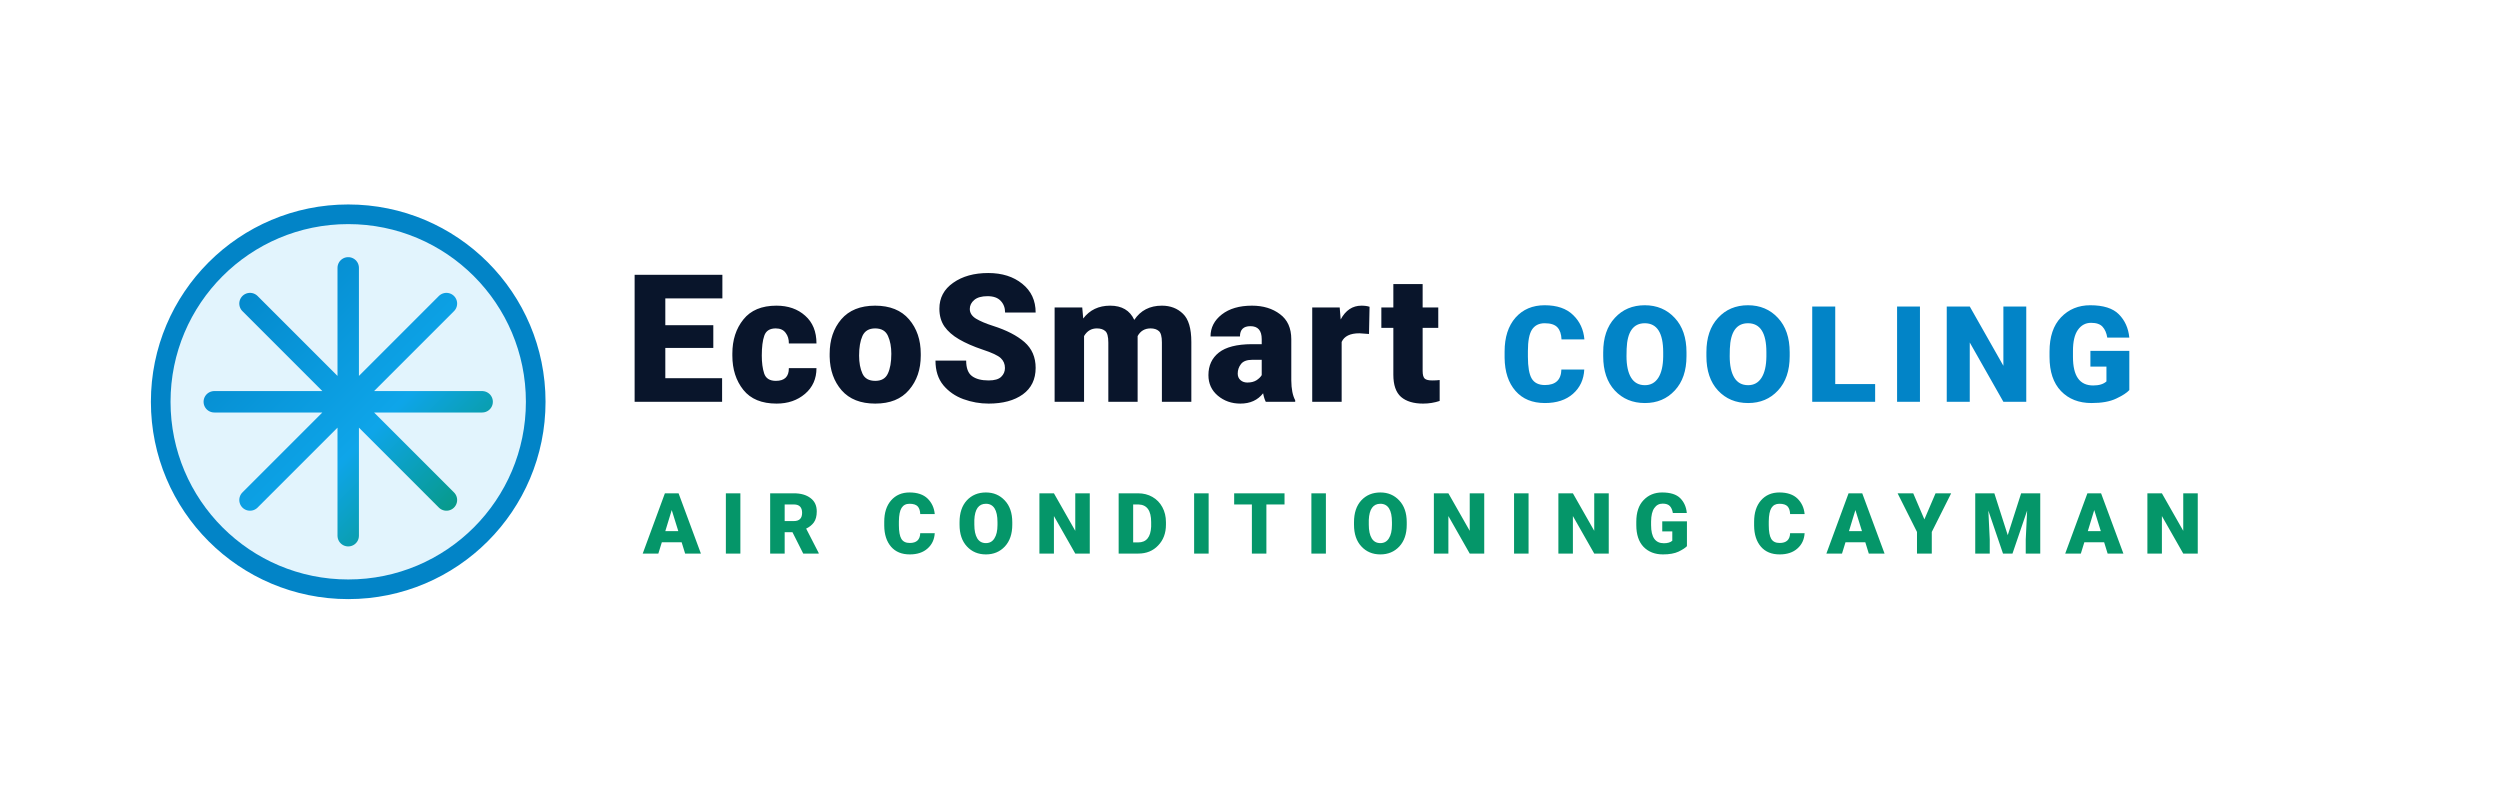
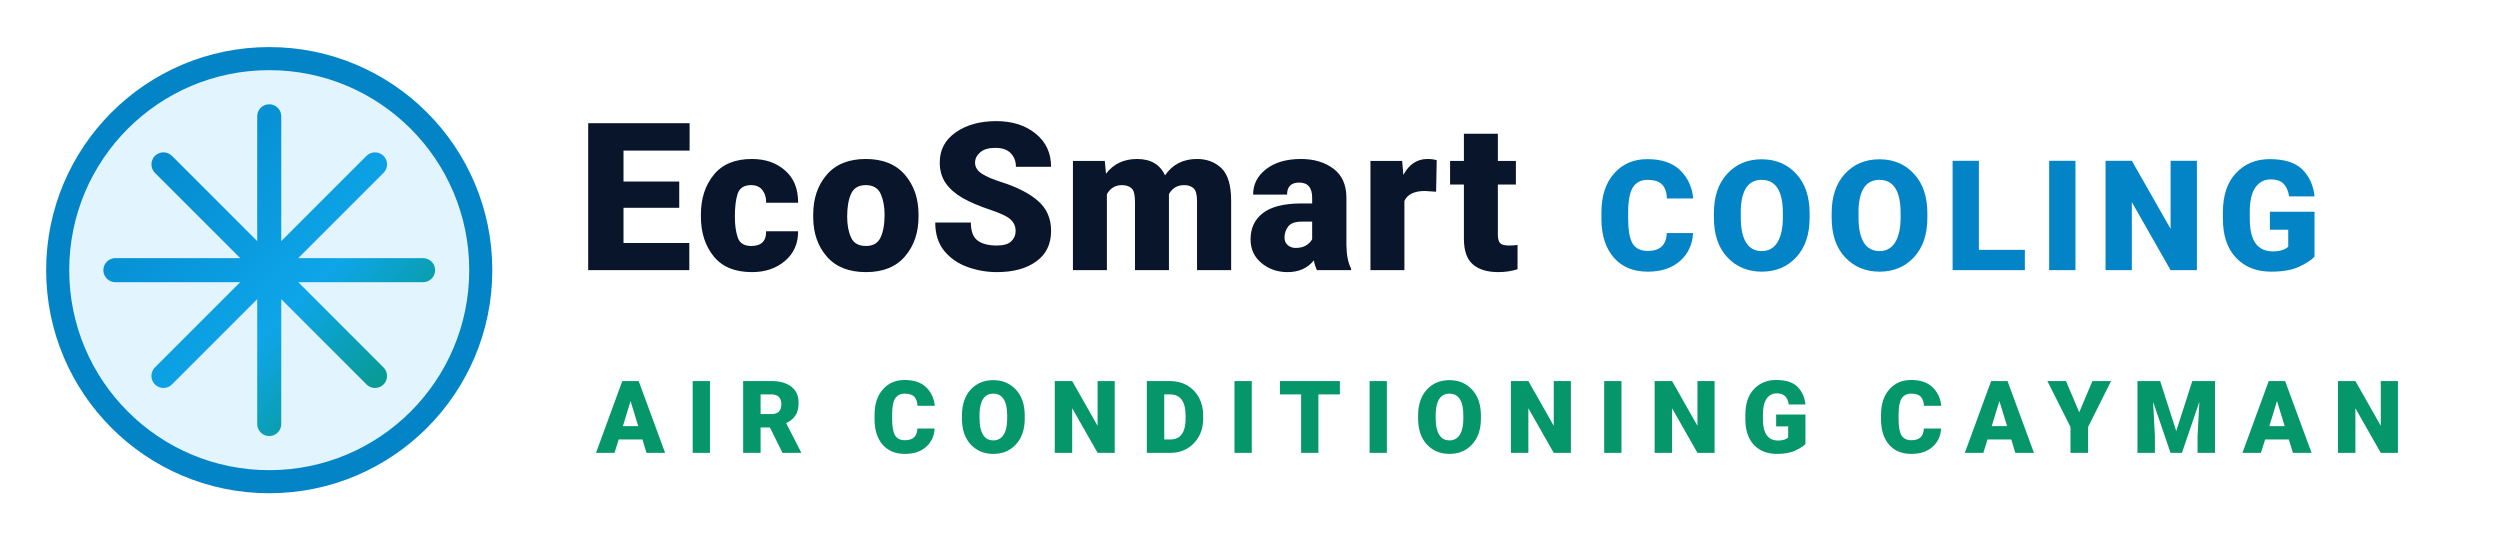
- <svg xmlns="http://www.w3.org/2000/svg" viewBox="0 0 280 90" width="280" height="90">
+ <svg xmlns="http://www.w3.org/2000/svg" viewBox="0 0 260 56" width="310" height="67">
  <defs>
    <linearGradient id="ecoCyanLight" x1="0%" y1="0%" x2="100%" y2="100%">
      <stop offset="0%" stop-color="#0284C7" />
      <stop offset="60%" stop-color="#0EA5E9" />
      <stop offset="100%" stop-color="#059669" />
    </linearGradient>
  </defs>
-   <g transform="translate(14, 18)">
-     <circle cx="25" cy="27" r="21" fill="rgba(14, 165, 233, 0.12)" stroke="#0284C7" stroke-width="2.2" />
-     <path d="M25 12 L25 42 M10 27 L40 27 M14 16 L36 38 M14 38 L36 16" stroke="url(#ecoCyanLight)" stroke-width="2.4" stroke-linecap="round" />
-     <text x="56" y="27" font-family="-apple-system, BlinkMacSystemFont, 'Segoe UI', Roboto, sans-serif" font-weight="900" font-size="20" fill="#09152B" letter-spacing="0.5">EcoSmart</text>
-     <text x="154" y="27" font-family="-apple-system, BlinkMacSystemFont, 'Segoe UI', Roboto, sans-serif" font-weight="800" font-size="15" fill="#0284C7" letter-spacing="1.2">COOLING</text>
-     <text x="58" y="44" font-family="-apple-system, BlinkMacSystemFont, 'Segoe UI', Roboto, sans-serif" font-weight="800" font-size="9.5" fill="#059669" letter-spacing="2.2">AIR CONDITIONING CAYMAN</text>
+   <g transform="translate(4, 2)">
+     <circle cx="24" cy="26" r="22" fill="rgba(14, 165, 233, 0.12)" stroke="#0284C7" stroke-width="2.4" />
+     <path d="M24 10 L24 42 M8 26 L40 26 M13 15 L35 37 M13 37 L35 15" stroke="url(#ecoCyanLight)" stroke-width="2.5" stroke-linecap="round" />
+     <text x="56" y="26" font-family="-apple-system, BlinkMacSystemFont, 'Segoe UI', Roboto, sans-serif" font-weight="900" font-size="21.5" fill="#09152B" letter-spacing="0.5">EcoSmart</text>
+     <text x="162" y="26" font-family="-apple-system, BlinkMacSystemFont, 'Segoe UI', Roboto, sans-serif" font-weight="800" font-size="16" fill="#0284C7" letter-spacing="1.2">COOLING</text>
+     <text x="58" y="45" font-family="-apple-system, BlinkMacSystemFont, 'Segoe UI', Roboto, sans-serif" font-weight="800" font-size="10.5" fill="#059669" letter-spacing="2.2">AIR CONDITIONING CAYMAN</text>
  </g>
</svg>
